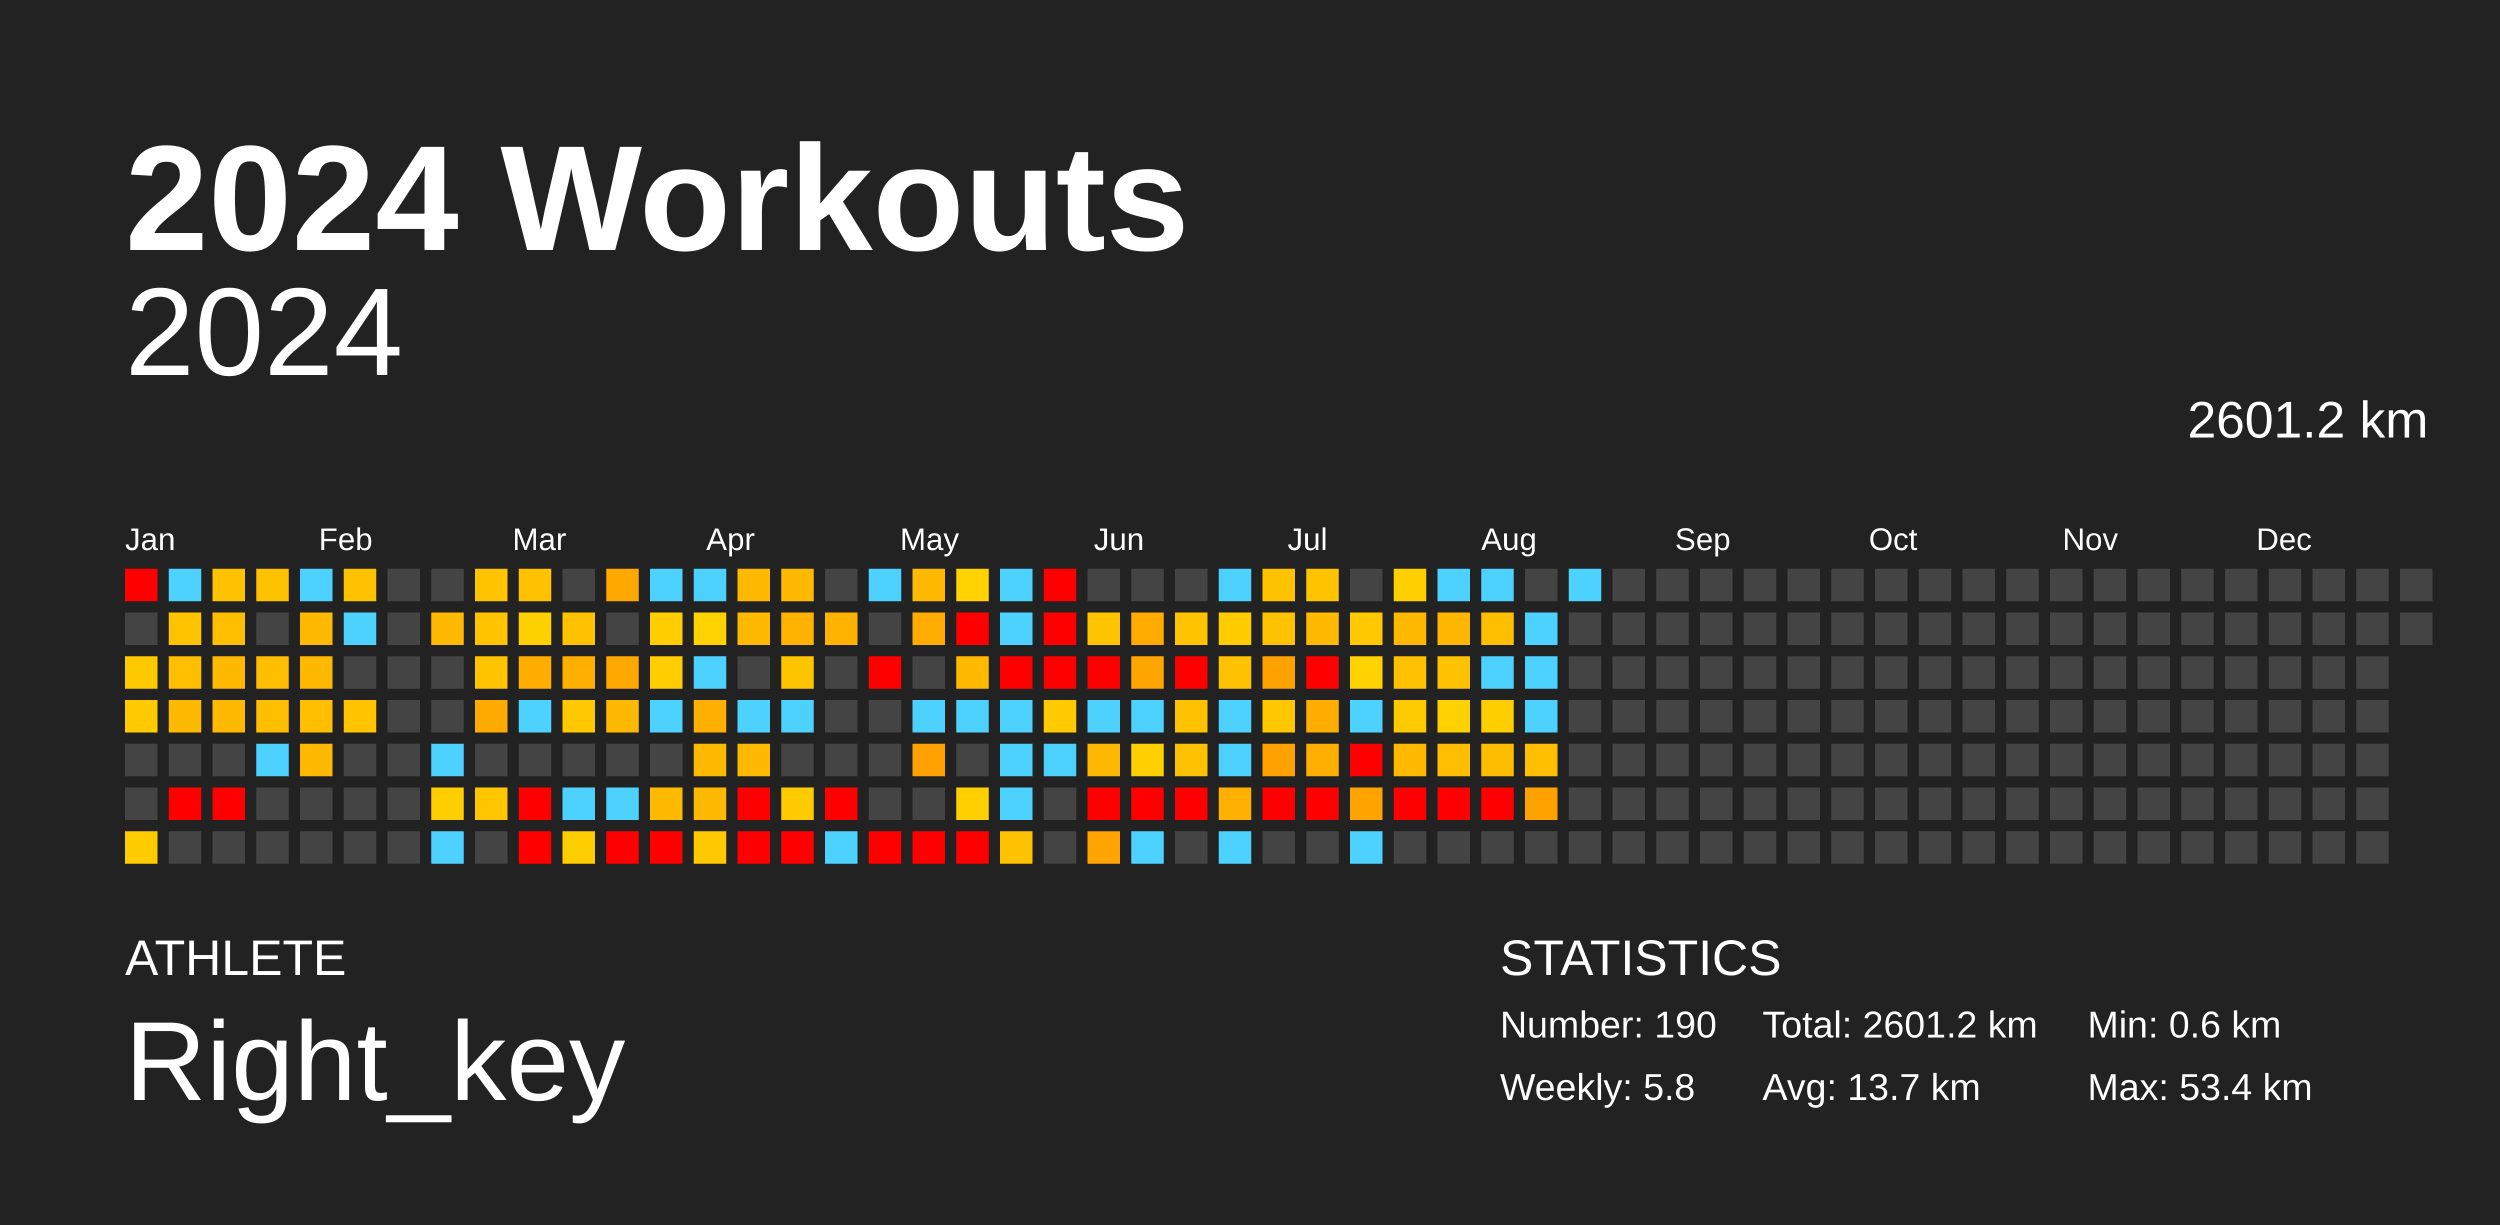
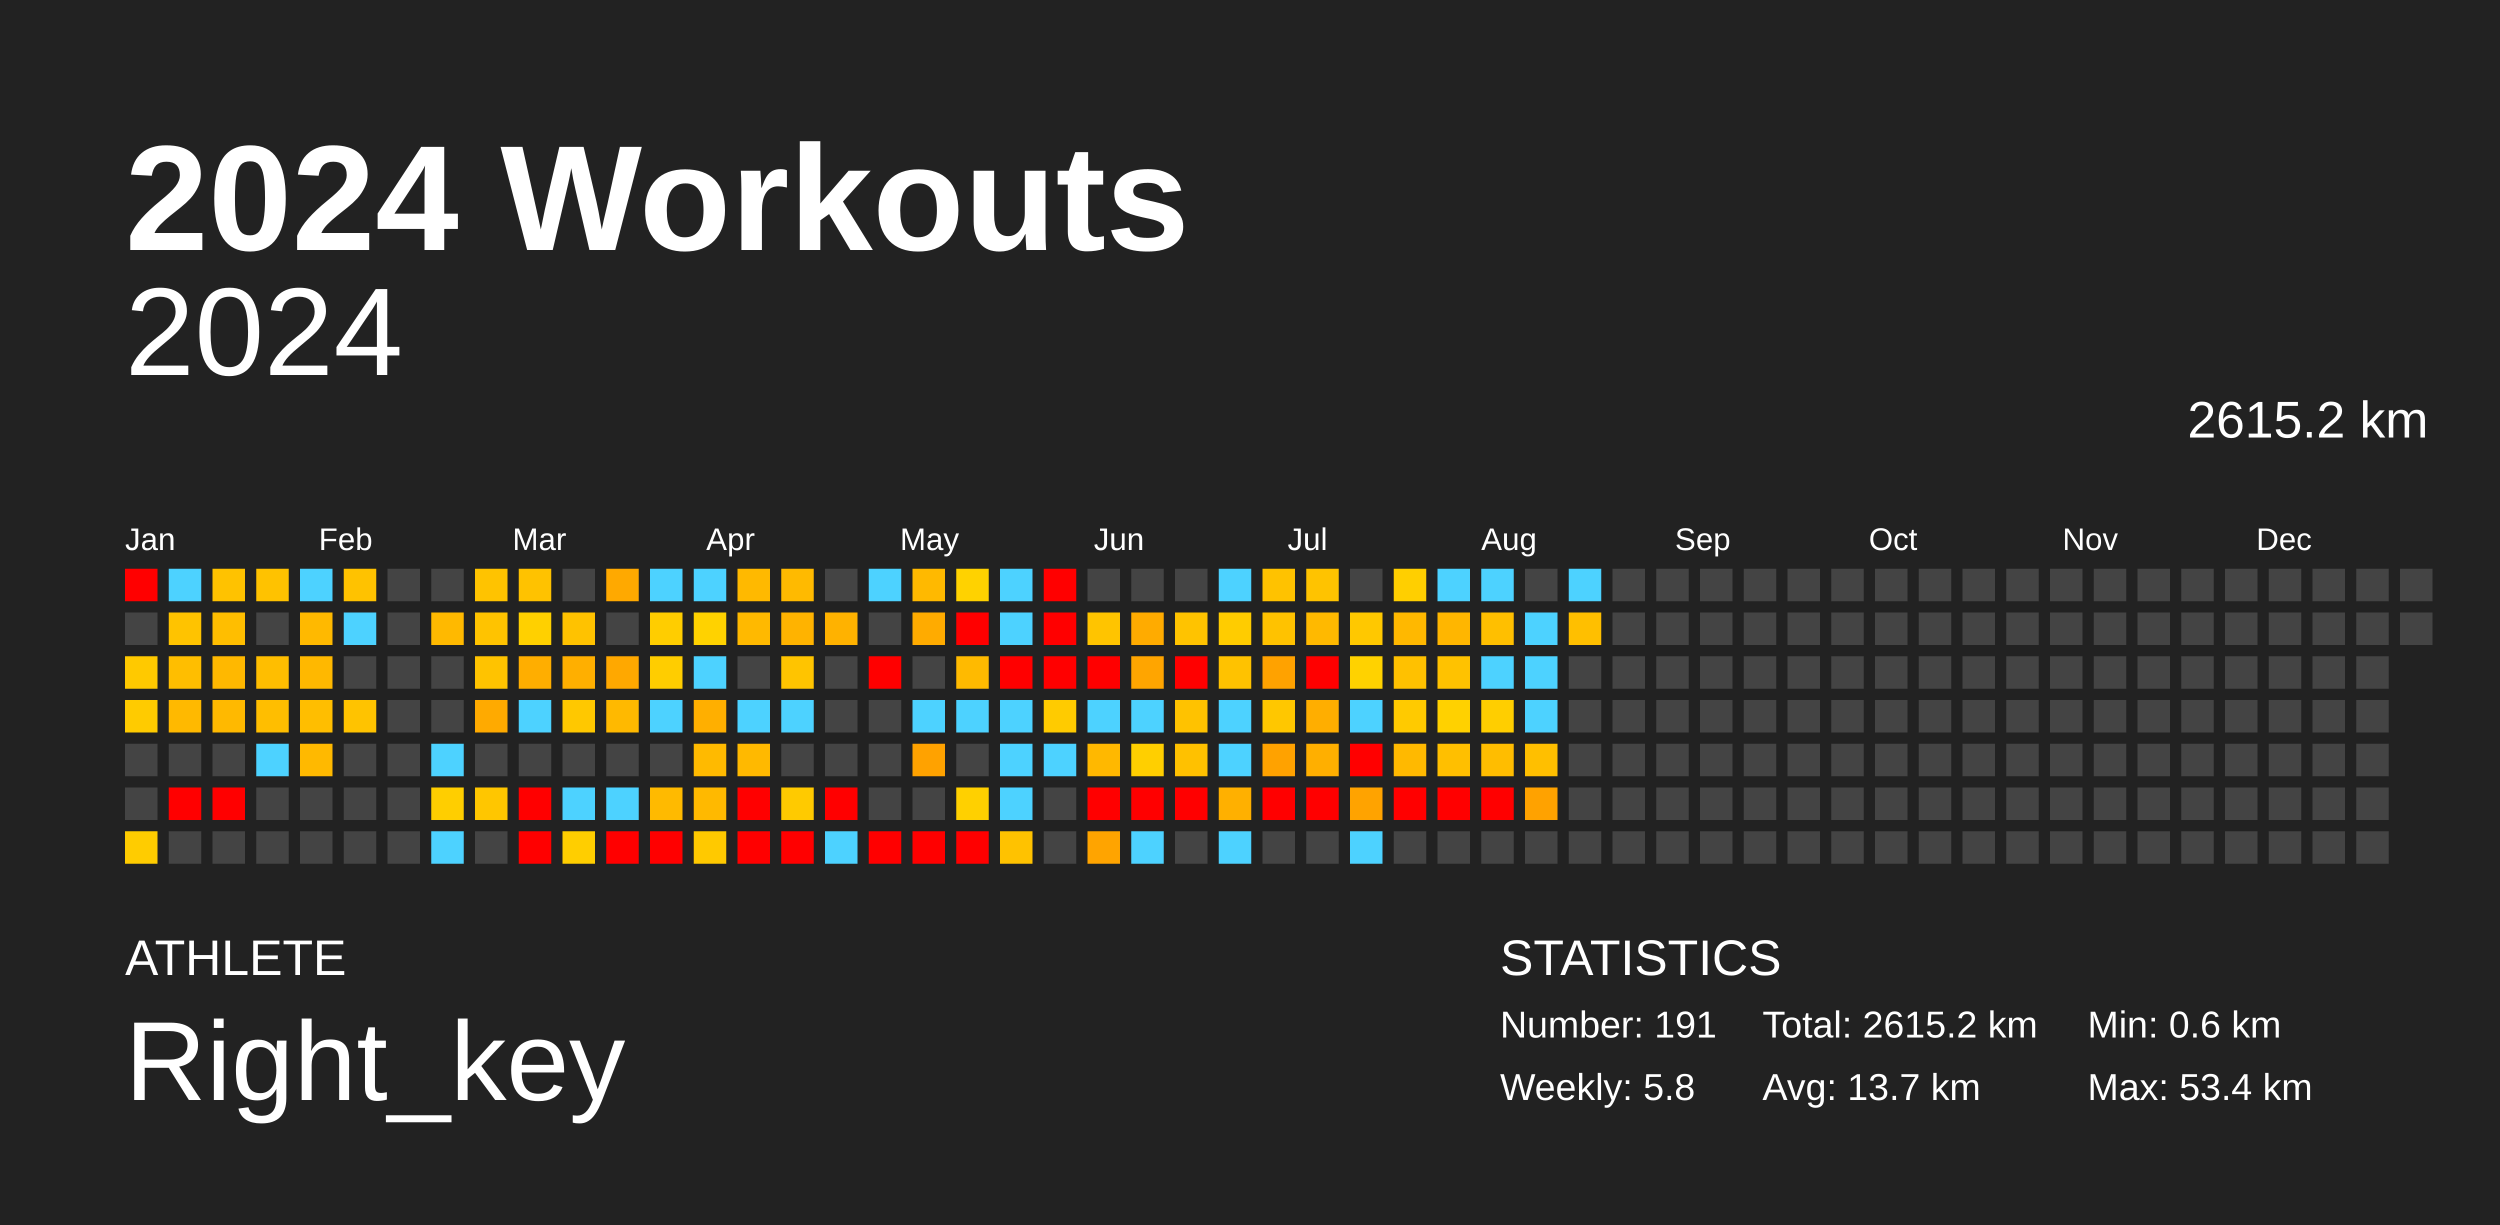
<svg xmlns="http://www.w3.org/2000/svg" baseProfile="full" height="98mm" version="1.1" viewBox="0,0,200,98" width="200mm">
  <defs />
  <rect fill="#222222" height="98" width="200" x="0" y="0" />
  <text fill="#FFFFFF" style="font-size:12px; font-family:Arial; font-weight:bold;" x="10" y="20">2024 Workouts</text>
  <text fill="#FFFFFF" style="font-size:4px; font-family:Arial" x="10" y="78">ATHLETE</text>
  <text fill="#FFFFFF" style="font-size:9px; font-family:Arial" x="10" y="88">Right_key</text>
  <text fill="#FFFFFF" style="font-size:4px; font-family:Arial" x="120" y="78">STATISTICS</text>
-   <text fill="#FFFFFF" style="font-size:3px; font-family:Arial" x="120" y="83">Number: 190</text>
+   <text fill="#FFFFFF" style="font-size:3px; font-family:Arial" x="120" y="83">Number: 191</text>
  <text fill="#FFFFFF" style="font-size:3px; font-family:Arial" x="120" y="88">Weekly: 5.8</text>
-   <text fill="#FFFFFF" style="font-size:3px; font-family:Arial" x="141" y="83">Total: 2601.2 km</text>
+   <text fill="#FFFFFF" style="font-size:3px; font-family:Arial" x="141" y="83">Total: 2615.2 km</text>
  <text fill="#FFFFFF" style="font-size:3px; font-family:Arial" x="141" y="88">Avg: 13.7 km</text>
  <text fill="#FFFFFF" style="font-size:3px; font-family:Arial" x="167" y="83">Min: 0.6 km</text>
  <text fill="#FFFFFF" style="font-size:3px; font-family:Arial" x="167" y="88">Max: 53.4 km</text>
  <text alignment-baseline="hanging" fill="#FFFFFF" style="font-size:10.0px; font-family:Arial;" x="10" y="30">2024</text>
-   <text alignment-baseline="hanging" fill="#FFFFFF" style="font-size:4.125px; font-family:Arial;" x="175" y="35">2601.2 km</text>
+   <text alignment-baseline="hanging" fill="#FFFFFF" style="font-size:4.125px; font-family:Arial;" x="175" y="35">2615.2 km</text>
  <text fill="#FFFFFF" style="font-size:2.5px; font-family:Arial" x="10.0" y="44">Jan</text>
  <text fill="#FFFFFF" style="font-size:2.5px; font-family:Arial" x="25.5" y="44">Feb</text>
  <text fill="#FFFFFF" style="font-size:2.5px; font-family:Arial" x="41.0" y="44">Mar</text>
  <text fill="#FFFFFF" style="font-size:2.5px; font-family:Arial" x="56.5" y="44">Apr</text>
  <text fill="#FFFFFF" style="font-size:2.5px; font-family:Arial" x="72.0" y="44">May</text>
  <text fill="#FFFFFF" style="font-size:2.5px; font-family:Arial" x="87.5" y="44">Jun</text>
  <text fill="#FFFFFF" style="font-size:2.5px; font-family:Arial" x="103.0" y="44">Jul</text>
  <text fill="#FFFFFF" style="font-size:2.5px; font-family:Arial" x="118.5" y="44">Aug</text>
  <text fill="#FFFFFF" style="font-size:2.5px; font-family:Arial" x="134.0" y="44">Sep</text>
  <text fill="#FFFFFF" style="font-size:2.5px; font-family:Arial" x="149.5" y="44">Oct</text>
  <text fill="#FFFFFF" style="font-size:2.5px; font-family:Arial" x="165.0" y="44">Nov</text>
  <text fill="#FFFFFF" style="font-size:2.5px; font-family:Arial" x="180.5" y="44">Dec</text>
  <rect fill="red" height="2.6" width="2.6" x="10.0" y="45.5" />
  <rect fill="#444444" height="2.6" width="2.6" x="10.0" y="49.0" />
  <rect fill="#ffc900" height="2.6" width="2.6" x="10.0" y="52.5" />
  <rect fill="#ffcb00" height="2.6" width="2.6" x="10.0" y="56.0" />
  <rect fill="#444444" height="2.6" width="2.6" x="10.0" y="59.5" />
  <rect fill="#444444" height="2.6" width="2.6" x="10.0" y="63.0" />
  <rect fill="#ffcc00" height="2.6" width="2.6" x="10.0" y="66.5" />
  <rect fill="#4dd2ff" height="2.6" width="2.6" x="13.5" y="45.5" />
  <rect fill="#ffc300" height="2.6" width="2.6" x="13.5" y="49.0" />
  <rect fill="#ffbe00" height="2.6" width="2.6" x="13.5" y="52.5" />
  <rect fill="#ffb900" height="2.6" width="2.6" x="13.5" y="56.0" />
  <rect fill="#444444" height="2.6" width="2.6" x="13.5" y="59.5" />
  <rect fill="red" height="2.6" width="2.6" x="13.5" y="63.0" />
  <rect fill="#444444" height="2.6" width="2.6" x="13.5" y="66.5" />
  <rect fill="#ffc200" height="2.6" width="2.6" x="17.0" y="45.5" />
  <rect fill="#ffbe00" height="2.6" width="2.6" x="17.0" y="49.0" />
  <rect fill="#ffb800" height="2.6" width="2.6" x="17.0" y="52.5" />
  <rect fill="#ffb900" height="2.6" width="2.6" x="17.0" y="56.0" />
  <rect fill="#444444" height="2.6" width="2.6" x="17.0" y="59.5" />
  <rect fill="red" height="2.6" width="2.6" x="17.0" y="63.0" />
  <rect fill="#444444" height="2.6" width="2.6" x="17.0" y="66.5" />
  <rect fill="#ffc200" height="2.6" width="2.6" x="20.5" y="45.5" />
  <rect fill="#444444" height="2.6" width="2.6" x="20.5" y="49.0" />
  <rect fill="#ffbe00" height="2.6" width="2.6" x="20.5" y="52.5" />
  <rect fill="#ffbe00" height="2.6" width="2.6" x="20.5" y="56.0" />
  <rect fill="#4dd2ff" height="2.6" width="2.6" x="20.5" y="59.5" />
  <rect fill="#444444" height="2.6" width="2.6" x="20.5" y="63.0" />
  <rect fill="#444444" height="2.6" width="2.6" x="20.5" y="66.5" />
  <rect fill="#4dd2ff" height="2.6" width="2.6" x="24.0" y="45.5" />
  <rect fill="#ffb900" height="2.6" width="2.6" x="24.0" y="49.0" />
  <rect fill="#ffb800" height="2.6" width="2.6" x="24.0" y="52.5" />
  <rect fill="#ffbe00" height="2.6" width="2.6" x="24.0" y="56.0" />
  <rect fill="#ffb900" height="2.6" width="2.6" x="24.0" y="59.5" />
  <rect fill="#444444" height="2.6" width="2.6" x="24.0" y="63.0" />
  <rect fill="#444444" height="2.6" width="2.6" x="24.0" y="66.5" />
  <rect fill="#ffc200" height="2.6" width="2.6" x="27.5" y="45.5" />
  <rect fill="#4dd2ff" height="2.6" width="2.6" x="27.5" y="49.0" />
  <rect fill="#444444" height="2.6" width="2.6" x="27.5" y="52.5" />
  <rect fill="#ffc300" height="2.6" width="2.6" x="27.5" y="56.0" />
  <rect fill="#444444" height="2.6" width="2.6" x="27.5" y="59.5" />
  <rect fill="#444444" height="2.6" width="2.6" x="27.5" y="63.0" />
  <rect fill="#444444" height="2.6" width="2.6" x="27.5" y="66.5" />
  <rect fill="#444444" height="2.6" width="2.6" x="31.0" y="45.5" />
  <rect fill="#444444" height="2.6" width="2.6" x="31.0" y="49.0" />
  <rect fill="#444444" height="2.6" width="2.6" x="31.0" y="52.5" />
  <rect fill="#444444" height="2.6" width="2.6" x="31.0" y="56.0" />
  <rect fill="#444444" height="2.6" width="2.6" x="31.0" y="59.5" />
  <rect fill="#444444" height="2.6" width="2.6" x="31.0" y="63.0" />
  <rect fill="#444444" height="2.6" width="2.6" x="31.0" y="66.5" />
  <rect fill="#444444" height="2.6" width="2.6" x="34.5" y="45.5" />
  <rect fill="#ffb900" height="2.6" width="2.6" x="34.5" y="49.0" />
  <rect fill="#444444" height="2.6" width="2.6" x="34.5" y="52.5" />
  <rect fill="#444444" height="2.6" width="2.6" x="34.5" y="56.0" />
  <rect fill="#4dd2ff" height="2.6" width="2.6" x="34.5" y="59.5" />
  <rect fill="#ffce00" height="2.6" width="2.6" x="34.5" y="63.0" />
  <rect fill="#4dd2ff" height="2.6" width="2.6" x="34.5" y="66.5" />
  <rect fill="#ffc300" height="2.6" width="2.6" x="38.0" y="45.5" />
  <rect fill="#ffc300" height="2.6" width="2.6" x="38.0" y="49.0" />
  <rect fill="#ffc300" height="2.6" width="2.6" x="38.0" y="52.5" />
  <rect fill="#ffaa00" height="2.6" width="2.6" x="38.0" y="56.0" />
  <rect fill="#444444" height="2.6" width="2.6" x="38.0" y="59.5" />
  <rect fill="#ffc600" height="2.6" width="2.6" x="38.0" y="63.0" />
  <rect fill="#444444" height="2.6" width="2.6" x="38.0" y="66.5" />
  <rect fill="#ffc200" height="2.6" width="2.6" x="41.5" y="45.5" />
  <rect fill="#ffd000" height="2.6" width="2.6" x="41.5" y="49.0" />
  <rect fill="#ffae00" height="2.6" width="2.6" x="41.5" y="52.5" />
  <rect fill="#4dd2ff" height="2.6" width="2.6" x="41.5" y="56.0" />
  <rect fill="#444444" height="2.6" width="2.6" x="41.5" y="59.5" />
  <rect fill="red" height="2.6" width="2.6" x="41.5" y="63.0" />
  <rect fill="red" height="2.6" width="2.6" x="41.5" y="66.5" />
  <rect fill="#444444" height="2.6" width="2.6" x="45.0" y="45.5" />
  <rect fill="#ffc200" height="2.6" width="2.6" x="45.0" y="49.0" />
  <rect fill="#ffaf00" height="2.6" width="2.6" x="45.0" y="52.5" />
  <rect fill="#ffc800" height="2.6" width="2.6" x="45.0" y="56.0" />
  <rect fill="#444444" height="2.6" width="2.6" x="45.0" y="59.5" />
  <rect fill="#4dd2ff" height="2.6" width="2.6" x="45.0" y="63.0" />
  <rect fill="#ffce00" height="2.6" width="2.6" x="45.0" y="66.5" />
  <rect fill="#ffa900" height="2.6" width="2.6" x="48.5" y="45.5" />
  <rect fill="#444444" height="2.6" width="2.6" x="48.5" y="49.0" />
  <rect fill="#ffa800" height="2.6" width="2.6" x="48.5" y="52.5" />
  <rect fill="#ffb900" height="2.6" width="2.6" x="48.5" y="56.0" />
  <rect fill="#444444" height="2.6" width="2.6" x="48.5" y="59.5" />
  <rect fill="#4dd2ff" height="2.6" width="2.6" x="48.5" y="63.0" />
  <rect fill="red" height="2.6" width="2.6" x="48.5" y="66.5" />
  <rect fill="#4dd2ff" height="2.6" width="2.6" x="52.0" y="45.5" />
  <rect fill="#ffcd00" height="2.6" width="2.6" x="52.0" y="49.0" />
  <rect fill="#ffcd00" height="2.6" width="2.6" x="52.0" y="52.5" />
  <rect fill="#4dd2ff" height="2.6" width="2.6" x="52.0" y="56.0" />
  <rect fill="#444444" height="2.6" width="2.6" x="52.0" y="59.5" />
  <rect fill="#ffba00" height="2.6" width="2.6" x="52.0" y="63.0" />
  <rect fill="red" height="2.6" width="2.6" x="52.0" y="66.5" />
  <rect fill="#4dd2ff" height="2.6" width="2.6" x="55.5" y="45.5" />
  <rect fill="#ffd200" height="2.6" width="2.6" x="55.5" y="49.0" />
  <rect fill="#4dd2ff" height="2.6" width="2.6" x="55.5" y="52.5" />
  <rect fill="#ffaf00" height="2.6" width="2.6" x="55.5" y="56.0" />
  <rect fill="#ffba00" height="2.6" width="2.6" x="55.5" y="59.5" />
  <rect fill="#ffb900" height="2.6" width="2.6" x="55.5" y="63.0" />
  <rect fill="#ffc900" height="2.6" width="2.6" x="55.5" y="66.5" />
  <rect fill="#ffb900" height="2.6" width="2.6" x="59.0" y="45.5" />
  <rect fill="#ffb900" height="2.6" width="2.6" x="59.0" y="49.0" />
  <rect fill="#444444" height="2.6" width="2.6" x="59.0" y="52.5" />
  <rect fill="#4dd2ff" height="2.6" width="2.6" x="59.0" y="56.0" />
  <rect fill="#ffb900" height="2.6" width="2.6" x="59.0" y="59.5" />
  <rect fill="red" height="2.6" width="2.6" x="59.0" y="63.0" />
  <rect fill="red" height="2.6" width="2.6" x="59.0" y="66.5" />
  <rect fill="#ffba00" height="2.6" width="2.6" x="62.5" y="45.5" />
  <rect fill="#ffb300" height="2.6" width="2.6" x="62.5" y="49.0" />
  <rect fill="#ffc400" height="2.6" width="2.6" x="62.5" y="52.5" />
  <rect fill="#4dd2ff" height="2.6" width="2.6" x="62.5" y="56.0" />
  <rect fill="#444444" height="2.6" width="2.6" x="62.5" y="59.5" />
  <rect fill="#ffca00" height="2.6" width="2.6" x="62.5" y="63.0" />
  <rect fill="red" height="2.6" width="2.6" x="62.5" y="66.5" />
  <rect fill="#444444" height="2.6" width="2.6" x="66.0" y="45.5" />
  <rect fill="#ffb200" height="2.6" width="2.6" x="66.0" y="49.0" />
  <rect fill="#444444" height="2.6" width="2.6" x="66.0" y="52.5" />
  <rect fill="#444444" height="2.6" width="2.6" x="66.0" y="56.0" />
  <rect fill="#444444" height="2.6" width="2.6" x="66.0" y="59.5" />
  <rect fill="red" height="2.6" width="2.6" x="66.0" y="63.0" />
  <rect fill="#4dd2ff" height="2.6" width="2.6" x="66.0" y="66.5" />
  <rect fill="#4dd2ff" height="2.6" width="2.6" x="69.5" y="45.5" />
  <rect fill="#444444" height="2.6" width="2.6" x="69.5" y="49.0" />
  <rect fill="red" height="2.6" width="2.6" x="69.5" y="52.5" />
  <rect fill="#444444" height="2.6" width="2.6" x="69.5" y="56.0" />
  <rect fill="#444444" height="2.6" width="2.6" x="69.5" y="59.5" />
  <rect fill="#444444" height="2.6" width="2.6" x="69.5" y="63.0" />
  <rect fill="red" height="2.6" width="2.6" x="69.5" y="66.5" />
  <rect fill="#ffb900" height="2.6" width="2.6" x="73.0" y="45.5" />
  <rect fill="#ffab00" height="2.6" width="2.6" x="73.0" y="49.0" />
  <rect fill="#444444" height="2.6" width="2.6" x="73.0" y="52.5" />
  <rect fill="#4dd2ff" height="2.6" width="2.6" x="73.0" y="56.0" />
  <rect fill="#ffa200" height="2.6" width="2.6" x="73.0" y="59.5" />
  <rect fill="#444444" height="2.6" width="2.6" x="73.0" y="63.0" />
  <rect fill="red" height="2.6" width="2.6" x="73.0" y="66.5" />
  <rect fill="#ffd200" height="2.6" width="2.6" x="76.5" y="45.5" />
  <rect fill="red" height="2.6" width="2.6" x="76.5" y="49.0" />
  <rect fill="#ffba00" height="2.6" width="2.6" x="76.5" y="52.5" />
  <rect fill="#4dd2ff" height="2.6" width="2.6" x="76.5" y="56.0" />
  <rect fill="#444444" height="2.6" width="2.6" x="76.5" y="59.5" />
  <rect fill="#ffd000" height="2.6" width="2.6" x="76.5" y="63.0" />
  <rect fill="red" height="2.6" width="2.6" x="76.5" y="66.5" />
  <rect fill="#4dd2ff" height="2.6" width="2.6" x="80.0" y="45.5" />
  <rect fill="#4dd2ff" height="2.6" width="2.6" x="80.0" y="49.0" />
  <rect fill="red" height="2.6" width="2.6" x="80.0" y="52.5" />
  <rect fill="#4dd2ff" height="2.6" width="2.6" x="80.0" y="56.0" />
  <rect fill="#4dd2ff" height="2.6" width="2.6" x="80.0" y="59.5" />
  <rect fill="#4dd2ff" height="2.6" width="2.6" x="80.0" y="63.0" />
  <rect fill="#ffc200" height="2.6" width="2.6" x="80.0" y="66.5" />
  <rect fill="red" height="2.6" width="2.6" x="83.5" y="45.5" />
  <rect fill="red" height="2.6" width="2.6" x="83.5" y="49.0" />
  <rect fill="red" height="2.6" width="2.6" x="83.5" y="52.5" />
  <rect fill="#ffcb00" height="2.6" width="2.6" x="83.5" y="56.0" />
  <rect fill="#4dd2ff" height="2.6" width="2.6" x="83.5" y="59.5" />
  <rect fill="#444444" height="2.6" width="2.6" x="83.5" y="63.0" />
  <rect fill="#444444" height="2.6" width="2.6" x="83.5" y="66.5" />
  <rect fill="#444444" height="2.6" width="2.6" x="87.0" y="45.5" />
  <rect fill="#ffc400" height="2.6" width="2.6" x="87.0" y="49.0" />
  <rect fill="red" height="2.6" width="2.6" x="87.0" y="52.5" />
  <rect fill="#4dd2ff" height="2.6" width="2.6" x="87.0" y="56.0" />
  <rect fill="#ffb800" height="2.6" width="2.6" x="87.0" y="59.5" />
  <rect fill="red" height="2.6" width="2.6" x="87.0" y="63.0" />
  <rect fill="#ffa400" height="2.6" width="2.6" x="87.0" y="66.5" />
  <rect fill="#444444" height="2.6" width="2.6" x="90.5" y="45.5" />
  <rect fill="#ffab00" height="2.6" width="2.6" x="90.5" y="49.0" />
  <rect fill="#ffa500" height="2.6" width="2.6" x="90.5" y="52.5" />
  <rect fill="#4dd2ff" height="2.6" width="2.6" x="90.5" y="56.0" />
  <rect fill="#ffcf00" height="2.6" width="2.6" x="90.5" y="59.5" />
  <rect fill="red" height="2.6" width="2.6" x="90.5" y="63.0" />
  <rect fill="#4dd2ff" height="2.6" width="2.6" x="90.5" y="66.5" />
  <rect fill="#444444" height="2.6" width="2.6" x="94.0" y="45.5" />
  <rect fill="#ffc300" height="2.6" width="2.6" x="94.0" y="49.0" />
  <rect fill="red" height="2.6" width="2.6" x="94.0" y="52.5" />
  <rect fill="#ffc200" height="2.6" width="2.6" x="94.0" y="56.0" />
  <rect fill="#ffc100" height="2.6" width="2.6" x="94.0" y="59.5" />
  <rect fill="red" height="2.6" width="2.6" x="94.0" y="63.0" />
  <rect fill="#444444" height="2.6" width="2.6" x="94.0" y="66.5" />
  <rect fill="#4dd2ff" height="2.6" width="2.6" x="97.5" y="45.5" />
  <rect fill="#ffcc00" height="2.6" width="2.6" x="97.5" y="49.0" />
  <rect fill="#ffc200" height="2.6" width="2.6" x="97.5" y="52.5" />
  <rect fill="#4dd2ff" height="2.6" width="2.6" x="97.5" y="56.0" />
  <rect fill="#4dd2ff" height="2.6" width="2.6" x="97.5" y="59.5" />
  <rect fill="#ffb000" height="2.6" width="2.6" x="97.5" y="63.0" />
  <rect fill="#4dd2ff" height="2.6" width="2.6" x="97.5" y="66.5" />
  <rect fill="#ffc200" height="2.6" width="2.6" x="101.0" y="45.5" />
  <rect fill="#ffc200" height="2.6" width="2.6" x="101.0" y="49.0" />
  <rect fill="#ffa200" height="2.6" width="2.6" x="101.0" y="52.5" />
  <rect fill="#ffc700" height="2.6" width="2.6" x="101.0" y="56.0" />
  <rect fill="#ffa200" height="2.6" width="2.6" x="101.0" y="59.5" />
  <rect fill="red" height="2.6" width="2.6" x="101.0" y="63.0" />
  <rect fill="#444444" height="2.6" width="2.6" x="101.0" y="66.5" />
  <rect fill="#ffc300" height="2.6" width="2.6" x="104.5" y="45.5" />
  <rect fill="#ffb900" height="2.6" width="2.6" x="104.5" y="49.0" />
  <rect fill="red" height="2.6" width="2.6" x="104.5" y="52.5" />
  <rect fill="#ffae00" height="2.6" width="2.6" x="104.5" y="56.0" />
  <rect fill="#ffaf00" height="2.6" width="2.6" x="104.5" y="59.5" />
  <rect fill="red" height="2.6" width="2.6" x="104.5" y="63.0" />
  <rect fill="#444444" height="2.6" width="2.6" x="104.5" y="66.5" />
  <rect fill="#444444" height="2.6" width="2.6" x="108.0" y="45.5" />
  <rect fill="#ffc800" height="2.6" width="2.6" x="108.0" y="49.0" />
  <rect fill="#ffd200" height="2.6" width="2.6" x="108.0" y="52.5" />
  <rect fill="#4dd2ff" height="2.6" width="2.6" x="108.0" y="56.0" />
  <rect fill="red" height="2.6" width="2.6" x="108.0" y="59.5" />
  <rect fill="#ffa300" height="2.6" width="2.6" x="108.0" y="63.0" />
  <rect fill="#4dd2ff" height="2.6" width="2.6" x="108.0" y="66.5" />
  <rect fill="#ffcf00" height="2.6" width="2.6" x="111.5" y="45.5" />
  <rect fill="#ffb800" height="2.6" width="2.6" x="111.5" y="49.0" />
  <rect fill="#ffc100" height="2.6" width="2.6" x="111.5" y="52.5" />
  <rect fill="#ffca00" height="2.6" width="2.6" x="111.5" y="56.0" />
  <rect fill="#ffb900" height="2.6" width="2.6" x="111.5" y="59.5" />
  <rect fill="red" height="2.6" width="2.6" x="111.5" y="63.0" />
  <rect fill="#444444" height="2.6" width="2.6" x="111.5" y="66.5" />
  <rect fill="#4dd2ff" height="2.6" width="2.6" x="115.0" y="45.5" />
  <rect fill="#ffb600" height="2.6" width="2.6" x="115.0" y="49.0" />
  <rect fill="#ffc200" height="2.6" width="2.6" x="115.0" y="52.5" />
  <rect fill="#ffd100" height="2.6" width="2.6" x="115.0" y="56.0" />
  <rect fill="#ffbf00" height="2.6" width="2.6" x="115.0" y="59.5" />
  <rect fill="red" height="2.6" width="2.6" x="115.0" y="63.0" />
  <rect fill="#444444" height="2.6" width="2.6" x="115.0" y="66.5" />
  <rect fill="#4dd2ff" height="2.6" width="2.6" x="118.5" y="45.5" />
  <rect fill="#ffbf00" height="2.6" width="2.6" x="118.5" y="49.0" />
  <rect fill="#4dd2ff" height="2.6" width="2.6" x="118.5" y="52.5" />
  <rect fill="#ffce00" height="2.6" width="2.6" x="118.5" y="56.0" />
  <rect fill="#ffbd00" height="2.6" width="2.6" x="118.5" y="59.5" />
  <rect fill="red" height="2.6" width="2.6" x="118.5" y="63.0" />
  <rect fill="#444444" height="2.6" width="2.6" x="118.5" y="66.5" />
  <rect fill="#444444" height="2.6" width="2.6" x="122.0" y="45.5" />
  <rect fill="#4dd2ff" height="2.6" width="2.6" x="122.0" y="49.0" />
  <rect fill="#4dd2ff" height="2.6" width="2.6" x="122.0" y="52.5" />
  <rect fill="#4dd2ff" height="2.6" width="2.6" x="122.0" y="56.0" />
  <rect fill="#ffbf00" height="2.6" width="2.6" x="122.0" y="59.5" />
  <rect fill="#ffa200" height="2.6" width="2.6" x="122.0" y="63.0" />
  <rect fill="#444444" height="2.6" width="2.6" x="122.0" y="66.5" />
  <rect fill="#4dd2ff" height="2.6" width="2.6" x="125.5" y="45.5" />
-   <rect fill="#444444" height="2.6" width="2.6" x="125.5" y="49.0" />
+   <rect fill="#ffbf00" height="2.6" width="2.6" x="125.5" y="49.0" />
  <rect fill="#444444" height="2.6" width="2.6" x="125.5" y="52.5" />
  <rect fill="#444444" height="2.6" width="2.6" x="125.5" y="56.0" />
  <rect fill="#444444" height="2.6" width="2.6" x="125.5" y="59.5" />
  <rect fill="#444444" height="2.6" width="2.6" x="125.5" y="63.0" />
  <rect fill="#444444" height="2.6" width="2.6" x="125.5" y="66.5" />
  <rect fill="#444444" height="2.6" width="2.6" x="129.0" y="45.5" />
  <rect fill="#444444" height="2.6" width="2.6" x="129.0" y="49.0" />
  <rect fill="#444444" height="2.6" width="2.6" x="129.0" y="52.5" />
  <rect fill="#444444" height="2.6" width="2.6" x="129.0" y="56.0" />
  <rect fill="#444444" height="2.6" width="2.6" x="129.0" y="59.5" />
  <rect fill="#444444" height="2.6" width="2.6" x="129.0" y="63.0" />
  <rect fill="#444444" height="2.6" width="2.6" x="129.0" y="66.5" />
  <rect fill="#444444" height="2.6" width="2.6" x="132.5" y="45.5" />
  <rect fill="#444444" height="2.6" width="2.6" x="132.5" y="49.0" />
  <rect fill="#444444" height="2.6" width="2.6" x="132.5" y="52.5" />
  <rect fill="#444444" height="2.6" width="2.6" x="132.5" y="56.0" />
  <rect fill="#444444" height="2.6" width="2.6" x="132.5" y="59.5" />
  <rect fill="#444444" height="2.6" width="2.6" x="132.5" y="63.0" />
  <rect fill="#444444" height="2.6" width="2.6" x="132.5" y="66.5" />
  <rect fill="#444444" height="2.6" width="2.6" x="136.0" y="45.5" />
  <rect fill="#444444" height="2.6" width="2.6" x="136.0" y="49.0" />
  <rect fill="#444444" height="2.6" width="2.6" x="136.0" y="52.5" />
  <rect fill="#444444" height="2.6" width="2.6" x="136.0" y="56.0" />
  <rect fill="#444444" height="2.6" width="2.6" x="136.0" y="59.5" />
  <rect fill="#444444" height="2.6" width="2.6" x="136.0" y="63.0" />
  <rect fill="#444444" height="2.6" width="2.6" x="136.0" y="66.5" />
  <rect fill="#444444" height="2.6" width="2.6" x="139.5" y="45.5" />
  <rect fill="#444444" height="2.6" width="2.6" x="139.5" y="49.0" />
  <rect fill="#444444" height="2.6" width="2.6" x="139.5" y="52.5" />
  <rect fill="#444444" height="2.6" width="2.6" x="139.5" y="56.0" />
  <rect fill="#444444" height="2.6" width="2.6" x="139.5" y="59.5" />
  <rect fill="#444444" height="2.6" width="2.6" x="139.5" y="63.0" />
  <rect fill="#444444" height="2.6" width="2.6" x="139.5" y="66.5" />
  <rect fill="#444444" height="2.6" width="2.6" x="143.0" y="45.5" />
  <rect fill="#444444" height="2.6" width="2.6" x="143.0" y="49.0" />
  <rect fill="#444444" height="2.6" width="2.6" x="143.0" y="52.5" />
  <rect fill="#444444" height="2.6" width="2.6" x="143.0" y="56.0" />
  <rect fill="#444444" height="2.6" width="2.6" x="143.0" y="59.5" />
  <rect fill="#444444" height="2.6" width="2.6" x="143.0" y="63.0" />
  <rect fill="#444444" height="2.6" width="2.6" x="143.0" y="66.5" />
  <rect fill="#444444" height="2.6" width="2.6" x="146.5" y="45.5" />
  <rect fill="#444444" height="2.6" width="2.6" x="146.5" y="49.0" />
  <rect fill="#444444" height="2.6" width="2.6" x="146.5" y="52.5" />
  <rect fill="#444444" height="2.6" width="2.6" x="146.5" y="56.0" />
  <rect fill="#444444" height="2.6" width="2.6" x="146.5" y="59.5" />
  <rect fill="#444444" height="2.6" width="2.6" x="146.5" y="63.0" />
  <rect fill="#444444" height="2.6" width="2.6" x="146.5" y="66.5" />
  <rect fill="#444444" height="2.6" width="2.6" x="150.0" y="45.5" />
  <rect fill="#444444" height="2.6" width="2.6" x="150.0" y="49.0" />
  <rect fill="#444444" height="2.6" width="2.6" x="150.0" y="52.5" />
  <rect fill="#444444" height="2.6" width="2.6" x="150.0" y="56.0" />
  <rect fill="#444444" height="2.6" width="2.6" x="150.0" y="59.5" />
  <rect fill="#444444" height="2.6" width="2.6" x="150.0" y="63.0" />
  <rect fill="#444444" height="2.6" width="2.6" x="150.0" y="66.5" />
  <rect fill="#444444" height="2.6" width="2.6" x="153.5" y="45.5" />
  <rect fill="#444444" height="2.6" width="2.6" x="153.5" y="49.0" />
  <rect fill="#444444" height="2.6" width="2.6" x="153.5" y="52.5" />
  <rect fill="#444444" height="2.6" width="2.6" x="153.5" y="56.0" />
  <rect fill="#444444" height="2.6" width="2.6" x="153.5" y="59.5" />
  <rect fill="#444444" height="2.6" width="2.6" x="153.5" y="63.0" />
  <rect fill="#444444" height="2.6" width="2.6" x="153.5" y="66.5" />
  <rect fill="#444444" height="2.6" width="2.6" x="157.0" y="45.5" />
  <rect fill="#444444" height="2.6" width="2.6" x="157.0" y="49.0" />
  <rect fill="#444444" height="2.6" width="2.6" x="157.0" y="52.5" />
  <rect fill="#444444" height="2.6" width="2.6" x="157.0" y="56.0" />
  <rect fill="#444444" height="2.6" width="2.6" x="157.0" y="59.5" />
  <rect fill="#444444" height="2.6" width="2.6" x="157.0" y="63.0" />
  <rect fill="#444444" height="2.6" width="2.6" x="157.0" y="66.5" />
  <rect fill="#444444" height="2.6" width="2.6" x="160.5" y="45.5" />
  <rect fill="#444444" height="2.6" width="2.6" x="160.5" y="49.0" />
  <rect fill="#444444" height="2.6" width="2.6" x="160.5" y="52.5" />
  <rect fill="#444444" height="2.6" width="2.6" x="160.5" y="56.0" />
  <rect fill="#444444" height="2.6" width="2.6" x="160.5" y="59.5" />
  <rect fill="#444444" height="2.6" width="2.6" x="160.5" y="63.0" />
  <rect fill="#444444" height="2.6" width="2.6" x="160.5" y="66.5" />
  <rect fill="#444444" height="2.6" width="2.6" x="164.0" y="45.5" />
  <rect fill="#444444" height="2.6" width="2.6" x="164.0" y="49.0" />
  <rect fill="#444444" height="2.6" width="2.6" x="164.0" y="52.5" />
  <rect fill="#444444" height="2.6" width="2.6" x="164.0" y="56.0" />
  <rect fill="#444444" height="2.6" width="2.6" x="164.0" y="59.5" />
  <rect fill="#444444" height="2.6" width="2.6" x="164.0" y="63.0" />
  <rect fill="#444444" height="2.6" width="2.6" x="164.0" y="66.5" />
  <rect fill="#444444" height="2.6" width="2.6" x="167.5" y="45.5" />
  <rect fill="#444444" height="2.6" width="2.6" x="167.5" y="49.0" />
  <rect fill="#444444" height="2.6" width="2.6" x="167.5" y="52.5" />
  <rect fill="#444444" height="2.6" width="2.6" x="167.5" y="56.0" />
  <rect fill="#444444" height="2.6" width="2.6" x="167.5" y="59.5" />
  <rect fill="#444444" height="2.6" width="2.6" x="167.5" y="63.0" />
  <rect fill="#444444" height="2.6" width="2.6" x="167.5" y="66.5" />
  <rect fill="#444444" height="2.6" width="2.6" x="171.0" y="45.5" />
  <rect fill="#444444" height="2.6" width="2.6" x="171.0" y="49.0" />
  <rect fill="#444444" height="2.6" width="2.6" x="171.0" y="52.5" />
  <rect fill="#444444" height="2.6" width="2.6" x="171.0" y="56.0" />
  <rect fill="#444444" height="2.6" width="2.6" x="171.0" y="59.5" />
  <rect fill="#444444" height="2.6" width="2.6" x="171.0" y="63.0" />
  <rect fill="#444444" height="2.6" width="2.6" x="171.0" y="66.5" />
  <rect fill="#444444" height="2.6" width="2.6" x="174.5" y="45.5" />
  <rect fill="#444444" height="2.6" width="2.6" x="174.5" y="49.0" />
  <rect fill="#444444" height="2.6" width="2.6" x="174.5" y="52.5" />
  <rect fill="#444444" height="2.6" width="2.6" x="174.5" y="56.0" />
  <rect fill="#444444" height="2.6" width="2.6" x="174.5" y="59.5" />
  <rect fill="#444444" height="2.6" width="2.6" x="174.5" y="63.0" />
  <rect fill="#444444" height="2.6" width="2.6" x="174.5" y="66.5" />
  <rect fill="#444444" height="2.6" width="2.6" x="178.0" y="45.5" />
  <rect fill="#444444" height="2.6" width="2.6" x="178.0" y="49.0" />
  <rect fill="#444444" height="2.6" width="2.6" x="178.0" y="52.5" />
  <rect fill="#444444" height="2.6" width="2.6" x="178.0" y="56.0" />
  <rect fill="#444444" height="2.6" width="2.6" x="178.0" y="59.5" />
  <rect fill="#444444" height="2.6" width="2.6" x="178.0" y="63.0" />
  <rect fill="#444444" height="2.6" width="2.6" x="178.0" y="66.5" />
  <rect fill="#444444" height="2.6" width="2.6" x="181.5" y="45.5" />
  <rect fill="#444444" height="2.6" width="2.6" x="181.5" y="49.0" />
  <rect fill="#444444" height="2.6" width="2.6" x="181.5" y="52.5" />
  <rect fill="#444444" height="2.6" width="2.6" x="181.5" y="56.0" />
  <rect fill="#444444" height="2.6" width="2.6" x="181.5" y="59.5" />
  <rect fill="#444444" height="2.6" width="2.6" x="181.5" y="63.0" />
  <rect fill="#444444" height="2.6" width="2.6" x="181.5" y="66.5" />
  <rect fill="#444444" height="2.6" width="2.6" x="185.0" y="45.5" />
  <rect fill="#444444" height="2.6" width="2.6" x="185.0" y="49.0" />
  <rect fill="#444444" height="2.6" width="2.6" x="185.0" y="52.5" />
  <rect fill="#444444" height="2.6" width="2.6" x="185.0" y="56.0" />
  <rect fill="#444444" height="2.6" width="2.6" x="185.0" y="59.5" />
  <rect fill="#444444" height="2.6" width="2.6" x="185.0" y="63.0" />
  <rect fill="#444444" height="2.6" width="2.6" x="185.0" y="66.5" />
  <rect fill="#444444" height="2.6" width="2.6" x="188.5" y="45.5" />
  <rect fill="#444444" height="2.6" width="2.6" x="188.5" y="49.0" />
  <rect fill="#444444" height="2.6" width="2.6" x="188.5" y="52.5" />
  <rect fill="#444444" height="2.6" width="2.6" x="188.5" y="56.0" />
  <rect fill="#444444" height="2.6" width="2.6" x="188.5" y="59.5" />
  <rect fill="#444444" height="2.6" width="2.6" x="188.5" y="63.0" />
  <rect fill="#444444" height="2.6" width="2.6" x="188.5" y="66.5" />
  <rect fill="#444444" height="2.6" width="2.6" x="192.0" y="45.5" />
  <rect fill="#444444" height="2.6" width="2.6" x="192.0" y="49.0" />
</svg>
